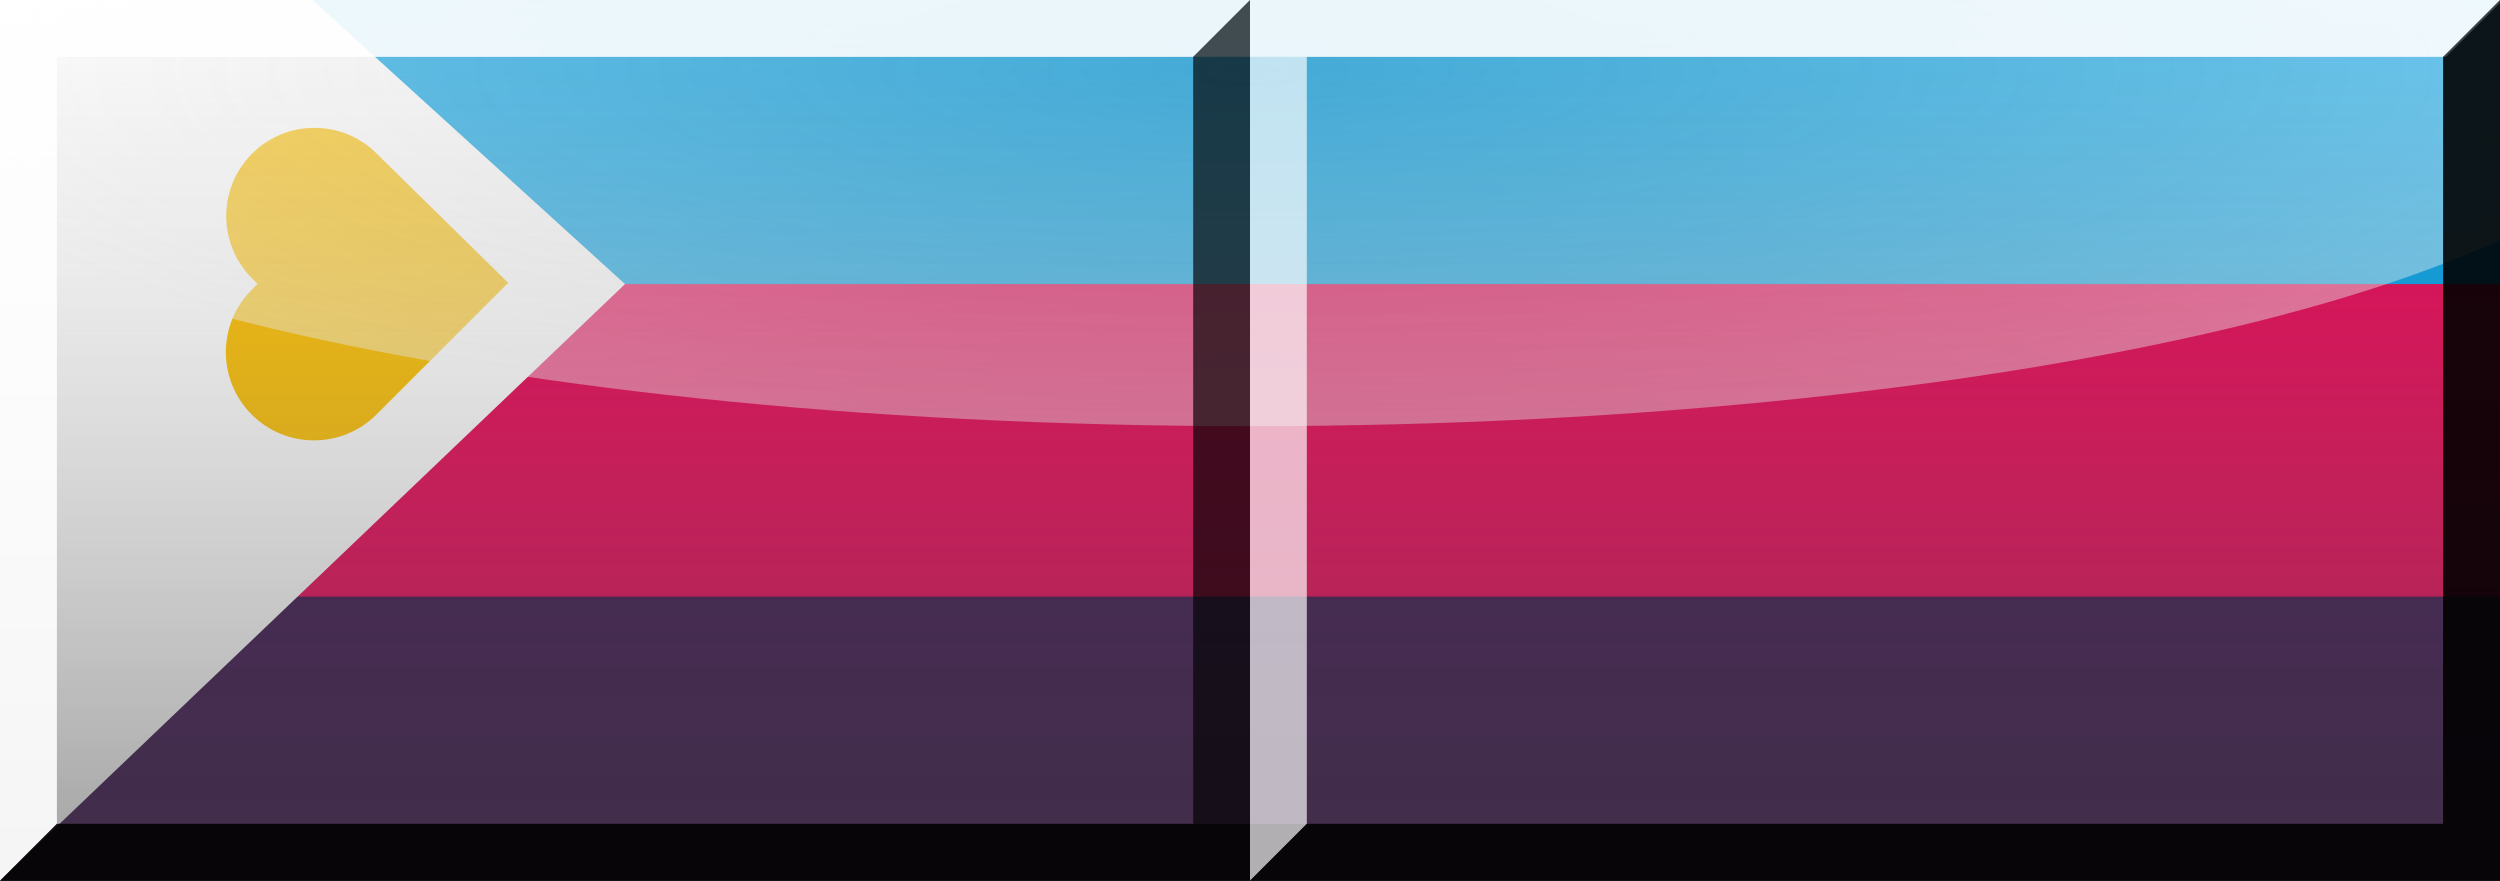
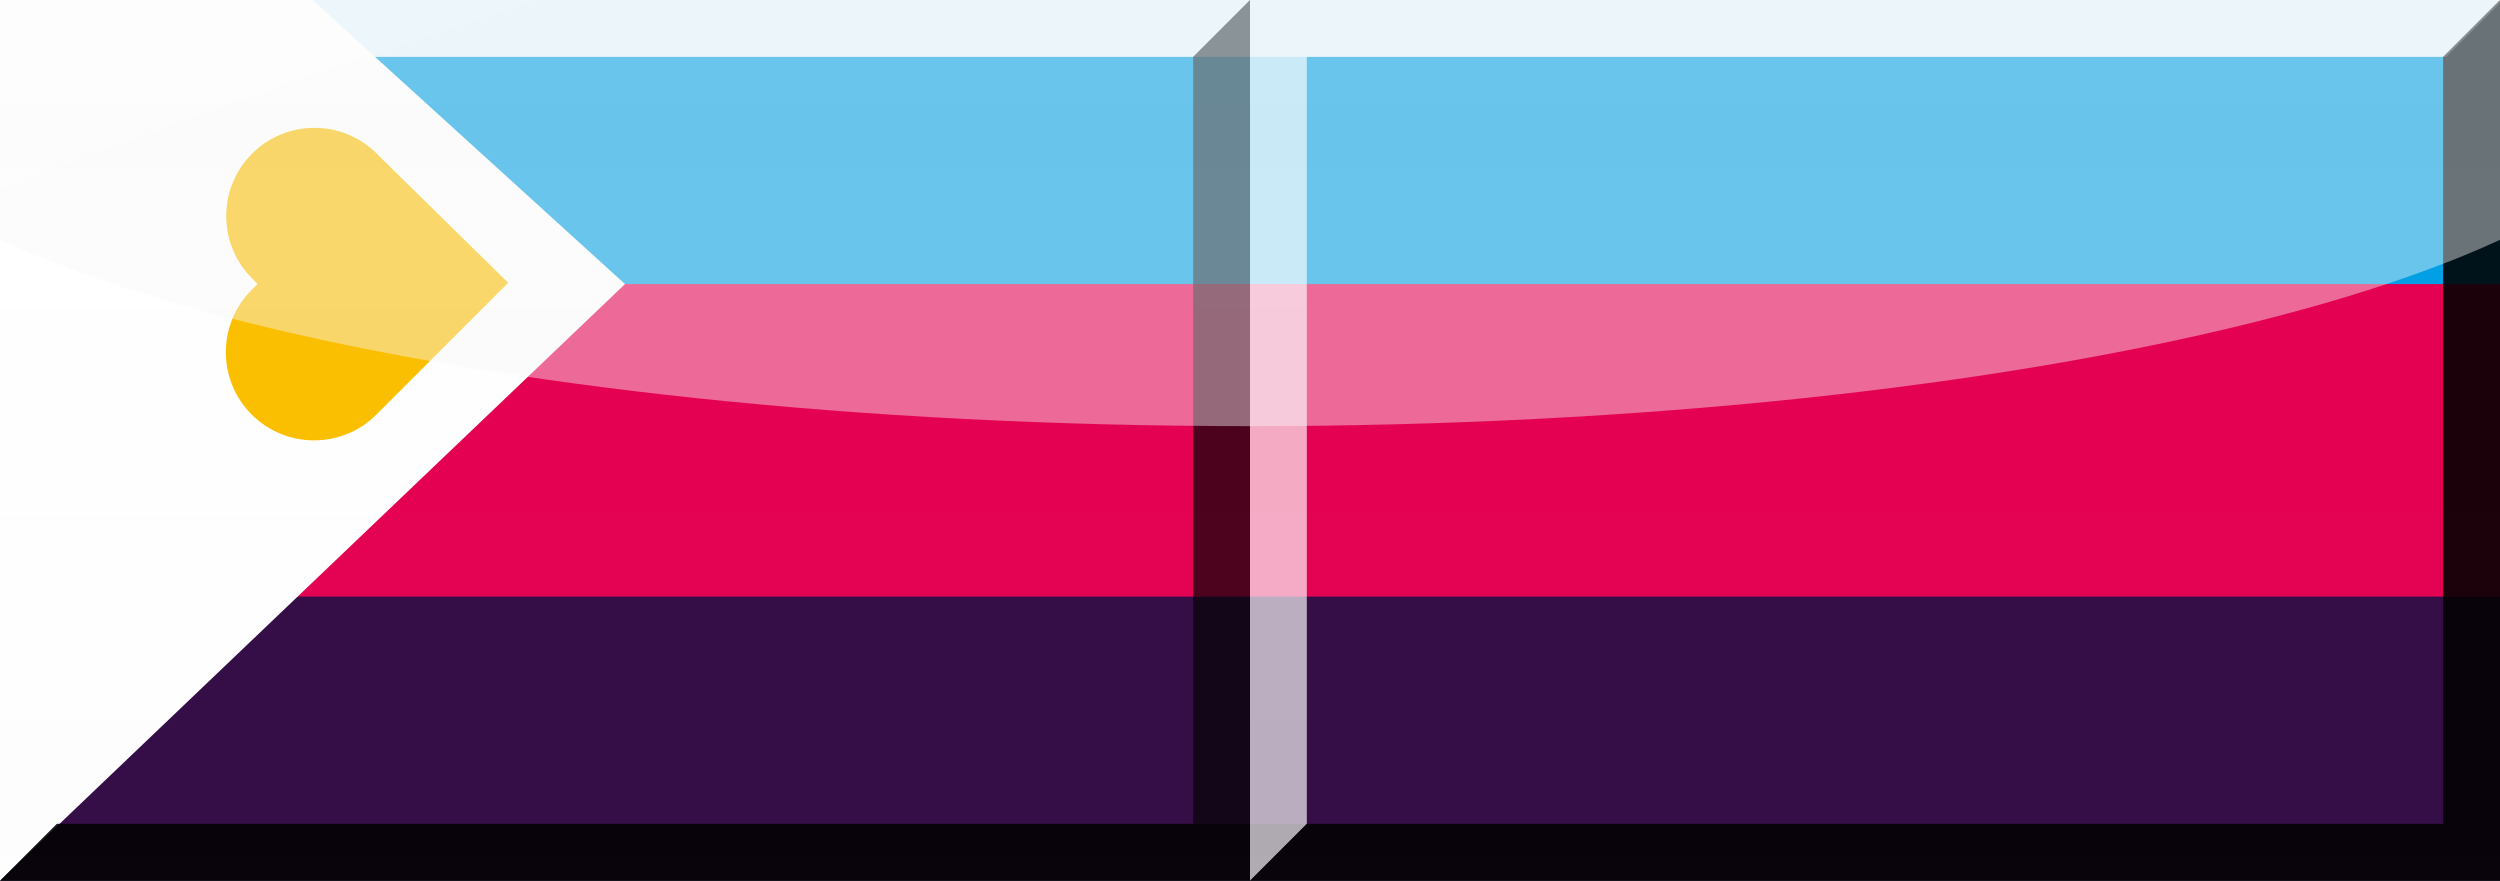
<svg xmlns="http://www.w3.org/2000/svg" width="88" height="31" version="1.1" viewBox="0 0 88 31" xml:space="preserve">
-   <defs id="defs1">
-     <radialGradient id="radialGradient2" cx="44" cy="1.312" r="64" gradientTransform="matrix(.78125 0 0 .19531 9.625 2.2437)" gradientUnits="userSpaceOnUse">
+   <defs id="defs">
+     <radialGradient id="GlossCircle" cx="44" cy="1.312" r="64" gradientTransform="matrix(.78125 0 0 .19531 9.625 2.2437)">
      <stop id="stop1" stop-color="#c5c5c5" stop-opacity=".328" offset="0" />
-     d<stop id="stop2" stop-color="#fff" stop-opacity=".436" offset="1" />
+       <stop id="stop2" stop-color="#fff" stop-opacity=".436" offset="1" />
    </radialGradient>
-     <linearGradient id="linearGradient10" x2="88" y1="15.5" y2="15.5" gradientTransform="matrix(.35227 0 0 2.8387 -1.321e-7 -88)" gradientUnits="userSpaceOnUse">
+     <linearGradient id="GlossBG" x2="88" y1="15.5" y2="15.5" gradientTransform="matrix(.35227 0 0 2.8387 -1.321e-7 -88)">
      <stop id="stop10" stop-color="#9c9c9c" stop-opacity="0" offset="0" />
      <stop id="stop9" stop-color="#4a4a4a" stop-opacity=".52" offset="1" />
    </linearGradient>
  </defs>
  <g id="flags" stroke-width=".01">
    <g id="trans">
      <path id="trans-5" d="m0 0h88v31h-88z" fill="#5bcefa" />
      <path id="trans-4" d="m0 0h88v25h-88z" fill="#f5a9b8" />
      <path id="trans-3" d="m0 0h88v19h-88z" fill="#fff" />
      <path id="trans-2" d="m0 0h88v12h-88z" fill="#f5a9b8" />
      <path id="trans-1" d="m0 0h88v6h-88z" fill="#5bcefa" />
    </g>
    <g id="lesbi">
      <path id="lesbi-5" d="m0 0h88v31h-88z" fill="#a20160" />
      <path id="lesbi-4" d="m0 0h88v25h-88z" fill="#d161a2" />
      <path id="lesbi-3" d="m0 0h88v19h-88z" fill="#fff" />
      <path id="lesbi-2" d="m0 0h88v12h-88z" fill="#fd9855" />
      <path id="lesbi-1" d="m0 0h88v6h-88z" fill="#d62e02" />
    </g>
    <g id="enby">
      <path id="enby-4" d="m0 0h88v31h-88z" fill="#000" />
      <path id="enby-3" d="m0 0h88v23h-88z" fill="#9d59d2" />
      <path id="enby-2" d="m0 0h88v16h-88z" fill="#fff" />
      <path id="enby-1" d="m0 0h88v8h-88z" fill="#fff430" />
    </g>
    <g id="bi">
      <path id="bi-3" d="m0 0h88v31h-88z" fill="#0038a8" />
      <path id="bi-2" d="m0 0h88v19h-88z" fill="#9b4f96" />
      <path id="bi-1" d="m0 0h88v12h-88z" fill="#d60270" />
    </g>
    <g id="rainbow">
      <path id="rainbow-6" d="m0 0h88v31h-88z" fill="#770088" />
      <path id="rainbow-5" d="m0 0h88v25h-88z" fill="#004cff" />
      <path id="rainbow-4" d="m0 0h88v20h-88z" fill="#028121" />
      <path id="rainbow-3" d="m0 0h88v15h-88z" fill="#ffee00" />
      <path id="rainbow-2" d="m0 0h88v10h-88z" fill="#ff8d00" />
      <path id="rainbow-1" d="m0 0h88v5h-88z" fill="#e50000" />
    </g>
    <g id="lesbi-7">
      <path id="lesbi-7-7" d="m0 0h88v31h-88z" fill="#a30262" />
      <path id="lesbi-7-6" d="m0 0h88v27h-88z" fill="#b55690" />
      <path id="lesbi-7-5" d="m0 0h88v22h-88z" fill="#d162a4" />
      <path id="lesbi-7-4" d="m0 0h88v18h-88z" fill="#fff" />
      <path id="lesbi-7-3" d="m0 0h88v13h-88z" fill="#ff9a56" />
      <path id="lesbi-7-2" d="m0 0h88v9h-88z" fill="#ef7627" />
      <path id="lesbi-7-1" d="m0 0h88v4h-88z" fill="#d52d00" />
    </g>
    <g id="gay">
      <path id="gay-5" d="m0 0h88v31h-88z" fill="#3d1a78" />
      <path id="gay-4" d="m0 0h88v25h-88z" fill="#7bade2" />
      <path id="gay-3" d="m0 0h88v19h-88z" fill="#fff" />
      <path id="gay-2" d="m0 0h88v12h-88z" fill="#98e8c1" />
      <path id="gay-1" d="m0 0h88v6h-88z" fill="#078d70" />
    </g>
    <g id="gay-7">
      <path id="gay-7-1" d="m0 0h88v31h-88z" fill="#3D1A78" />
      <path id="gay-7-2" d="m0 0h88v27h-88z" fill="#5049CC" />
      <path id="gay-7-3" d="m0 0h88v22h-88z" fill="#7BADE2" />
      <path id="gay-7-4" d="m0 0h88v18h-88z" fill="#fff" />
      <path id="gay-7-5" d="m0 0h88v13h-88z" fill="#98E8C1" />
      <path id="gay-7-6" d="m0 0h88v9h-88z" fill="#26CEAA" />
      <path id="gay-7-7" d="m0 0h88v4h-88z" fill="#078D70" />
    </g>
    <g id="agender">
      <path id="agender-7" d="m0 0h88v31h-88z" fill="#000" />
      <path id="agender-6" d="m0 0h88v27h-88z" fill="#bababa" />
      <path id="agender-5" d="m0 0h88v22h-88z" fill="#fff" />
      <path id="agender-4" d="m0 0h88v18h-88z" fill="#baf484" />
      <path id="agender-3" d="m0 0h88v13h-88z" fill="#fff" />
      <path id="agender-2" d="m0 0h88v9h-88z" fill="#bababa" />
      <path id="agender-1" d="m0 0h88v4h-88z" fill="#000" />
    </g>
    <g id="fluid">
      <path id="fluid-5" d="m0 0h88v31h-88z" fill="#303cbe" />
      <path id="fluid-4" d="m0 0h88v25h-88z" fill="#000" />
      <path id="fluid-3" d="m0 0h88v19h-88z" fill="#bf12d7" />
      <path id="fluid-2" d="m0 0h88v12h-88z" fill="#fff" />
      <path id="fluid-1" d="m0 0h88v6h-88z" fill="#fe76a2" />
    </g>
    <g id="intersex">
      <path id="intersex-2" d="m0 0h88v31h-88z" fill="#ffd800" />
      <circle id="intersex-1" cx="44" cy="15.5" r="9" fill="none" stroke="#7902aa" stroke-width="3.5" />
    </g>
+     <g id="intersex-double">
+       <path id="intersex-double-3" d="m0 0h88v31h-88z" fill="#ffd800" />
+       <circle id="intersex-double-2" cx="22" cy="15.5" r="9" fill="none" stroke="#7902aa" stroke-width="3.5" />
+       <circle id="intersex-double-1" cx="66" cy="15.5" r="9" fill="none" stroke="#7902aa" stroke-width="3.5" />
+     </g>
    <g id="ace">
      <path id="ace-4" d="m0 0h88v31h-88z" fill="#810081" />
      <path id="ace-3" d="m0 0h88v23h-88z" fill="#fff" />
      <path id="ace-2" d="m0 0h88v16h-88z" fill="#a4a4a4" />
      <path id="ace-1" d="m0 0h88v8h-88z" fill="#000" />
    </g>
    <g id="aro">
      <path id="aro-5" d="m0 0h88v31h-88z" fill="#000" />
      <path id="aro-4" d="m0 0h88v25h-88z" fill="#ababab" />
      <path id="aro-3" d="m0 0h88v19h-88z" fill="#fff" />
      <path id="aro-2" d="m0 0h88v12h-88z" fill="#a8d47a" />
      <path id="aro-1" d="m0 0h88v6h-88z" fill="#3ba740" />
    </g>
    <g id="neptunic">
      <path id="neptunic-6" d="m0 0h88v31h-88z" fill="#9799EF" />
      <path id="neptunic-5" d="m0 0h88v25h-88z" fill="#99B0EA" />
      <path id="neptunic-4" d="m0 0h88v20h-88z" fill="#A1E6EF" />
      <path id="neptunic-3" d="m0 0h88v15h-88z" fill="#74E9D4" />
      <path id="neptunic-2" d="m0 0h88v10h-88z" fill="#3AD5C8" />
      <path id="neptunic-1" d="m0 0h88v5h-88z" fill="#039BBA" />
    </g>
    <g id="pan">
      <path id="pan-3" d="m0 0h88v31h-88z" fill="#1ab3ff" />
      <path id="pan-2" d="m0 0h88v21h-88z" fill="#ffd700" />
      <path id="pan-1" d="m0 0h88v10h-88z" fill="#ff1c8d" />
    </g>
    <g id="genderqueer">
      <path id="genderqueer-3" d="m0 0h88v31h-88z" fill="#49821e" />
      <path id="genderqueer-2" d="m0 0h88v21h-88z" fill="#fff" />
      <path id="genderqueer-1" d="m0 0h88v10h-88z" fill="#b57fdd" />
    </g>
    <g id="poly">
      <path id="poly-3" d="m0 0h88v31h-88z" fill="#340c46" />
      <path id="poly-2" d="m0 0h88v21h-88z" fill="#e50051" />
      <path id="poly-1" d="m0 0h88v10h-88z" fill="#009fe3" />
      <path id="poly-quad" d="m0 0h11l11 10-22 21z" fill="#fff" />
      <path id="poly-heart" d="m8.872 5.409c-1.212 1.212-1.212 3.179 0 4.391l0.194 0.194s-0.207 0.207-0.207 0.207c-1.212 1.212-1.212 3.179 0 4.391 1.212 1.212 3.179 1.212 4.391 0l0.207-0.207 4.391-4.391 0.04-0.04-4.419-4.34-0.012-0.011-0.194-0.194c-1.212-1.212-3.179-1.212-4.391 0z" fill="#fcbf00" />
    </g>
  </g>
  <g id="clips" display="none">
    <rect id="half" width="44" height="31" />
    <path id="75-degree" d="m0 0h53.7l-19.4 31h-34.3z" />
    <path id="45-degree" d="m0 0h72.5l-57 31h-15.5z" />
    <path id="diagonal" d="m88 0-88 31v-31z" />
    <rect id="bottom-half" width="88" height="16" />
    <path id="heart" d="m55.943 4.973c-3.153-3.153-8.268-3.153-11.422-4.5e-6l-0.504 0.504-0.537-0.537c-3.153-3.153-8.268-3.153-11.422-4.5e-6 -3.153 3.153-3.153 8.268-2e-6 11.422l0.537 0.537 11.422 11.422 0.104 0.104 11.288-11.495 0.029-0.03 0.504-0.504c3.153-3.153 3.153-8.268 1.9e-5 -11.422z" />
    <path id="triangle" d="M 44,15.5 0,31 V 0 Z" />
  </g>
  <g id="overlays">
-     <g id="gloss">
-       <ellipse id="path1" cx="44" cy="2.5" rx="50" ry="12.5" fill="url(#radialGradient2)" stroke-width=".997" />
-       <rect id="rect1" transform="rotate(90)" y="-88" width="31" height="88" fill="url(#linearGradient10)" />
-     </g>
    <g id="outset">
      <path id="outset-2" d="m0 6e-8h2v29l-2 2zm0 0h88l-2 2h-86z" fill="#fff" fill-opacity=".667" />
      <path id="outset-1" d="m86 2 2-2v31h-2zm-84 27h86v2h-88z" fill="#000" fill-opacity=".667" />
    </g>
    <g id="outset-double">
      <path id="outset-double-4" d="m0 6e-8h2v29l-2 2zm0 0 44-6e-8 -2 2-42 1e-7z" fill="#fff" fill-opacity=".667" />
      <path id="outset-double-3" d="m44 0h2v29l-2 2zm0 0 44.1-1e-7 -2 2-42 1e-7z" fill="#fff" fill-opacity=".667" />
      <path id="outset-double-2" d="m86 2 2-2v31h-2zm-40 27h42v2h-44z" fill-opacity=".667" />
      <path id="outset-double-1" d="m42 2 2-2v31h-2zm-40 27h42v2h-44z" fill-opacity=".667" />
    </g>
+     <g id="gloss">
+       <ellipse id="path1" cx="44" cy="2.5" rx="50" ry="12.5" fill="url(#GlossCircle)" />
+       <rect id="rect1" transform="rotate(90)" y="-88" width="31" height="88" fill="url(#GlossBG)" />
+     </g>
  </g>
</svg>
